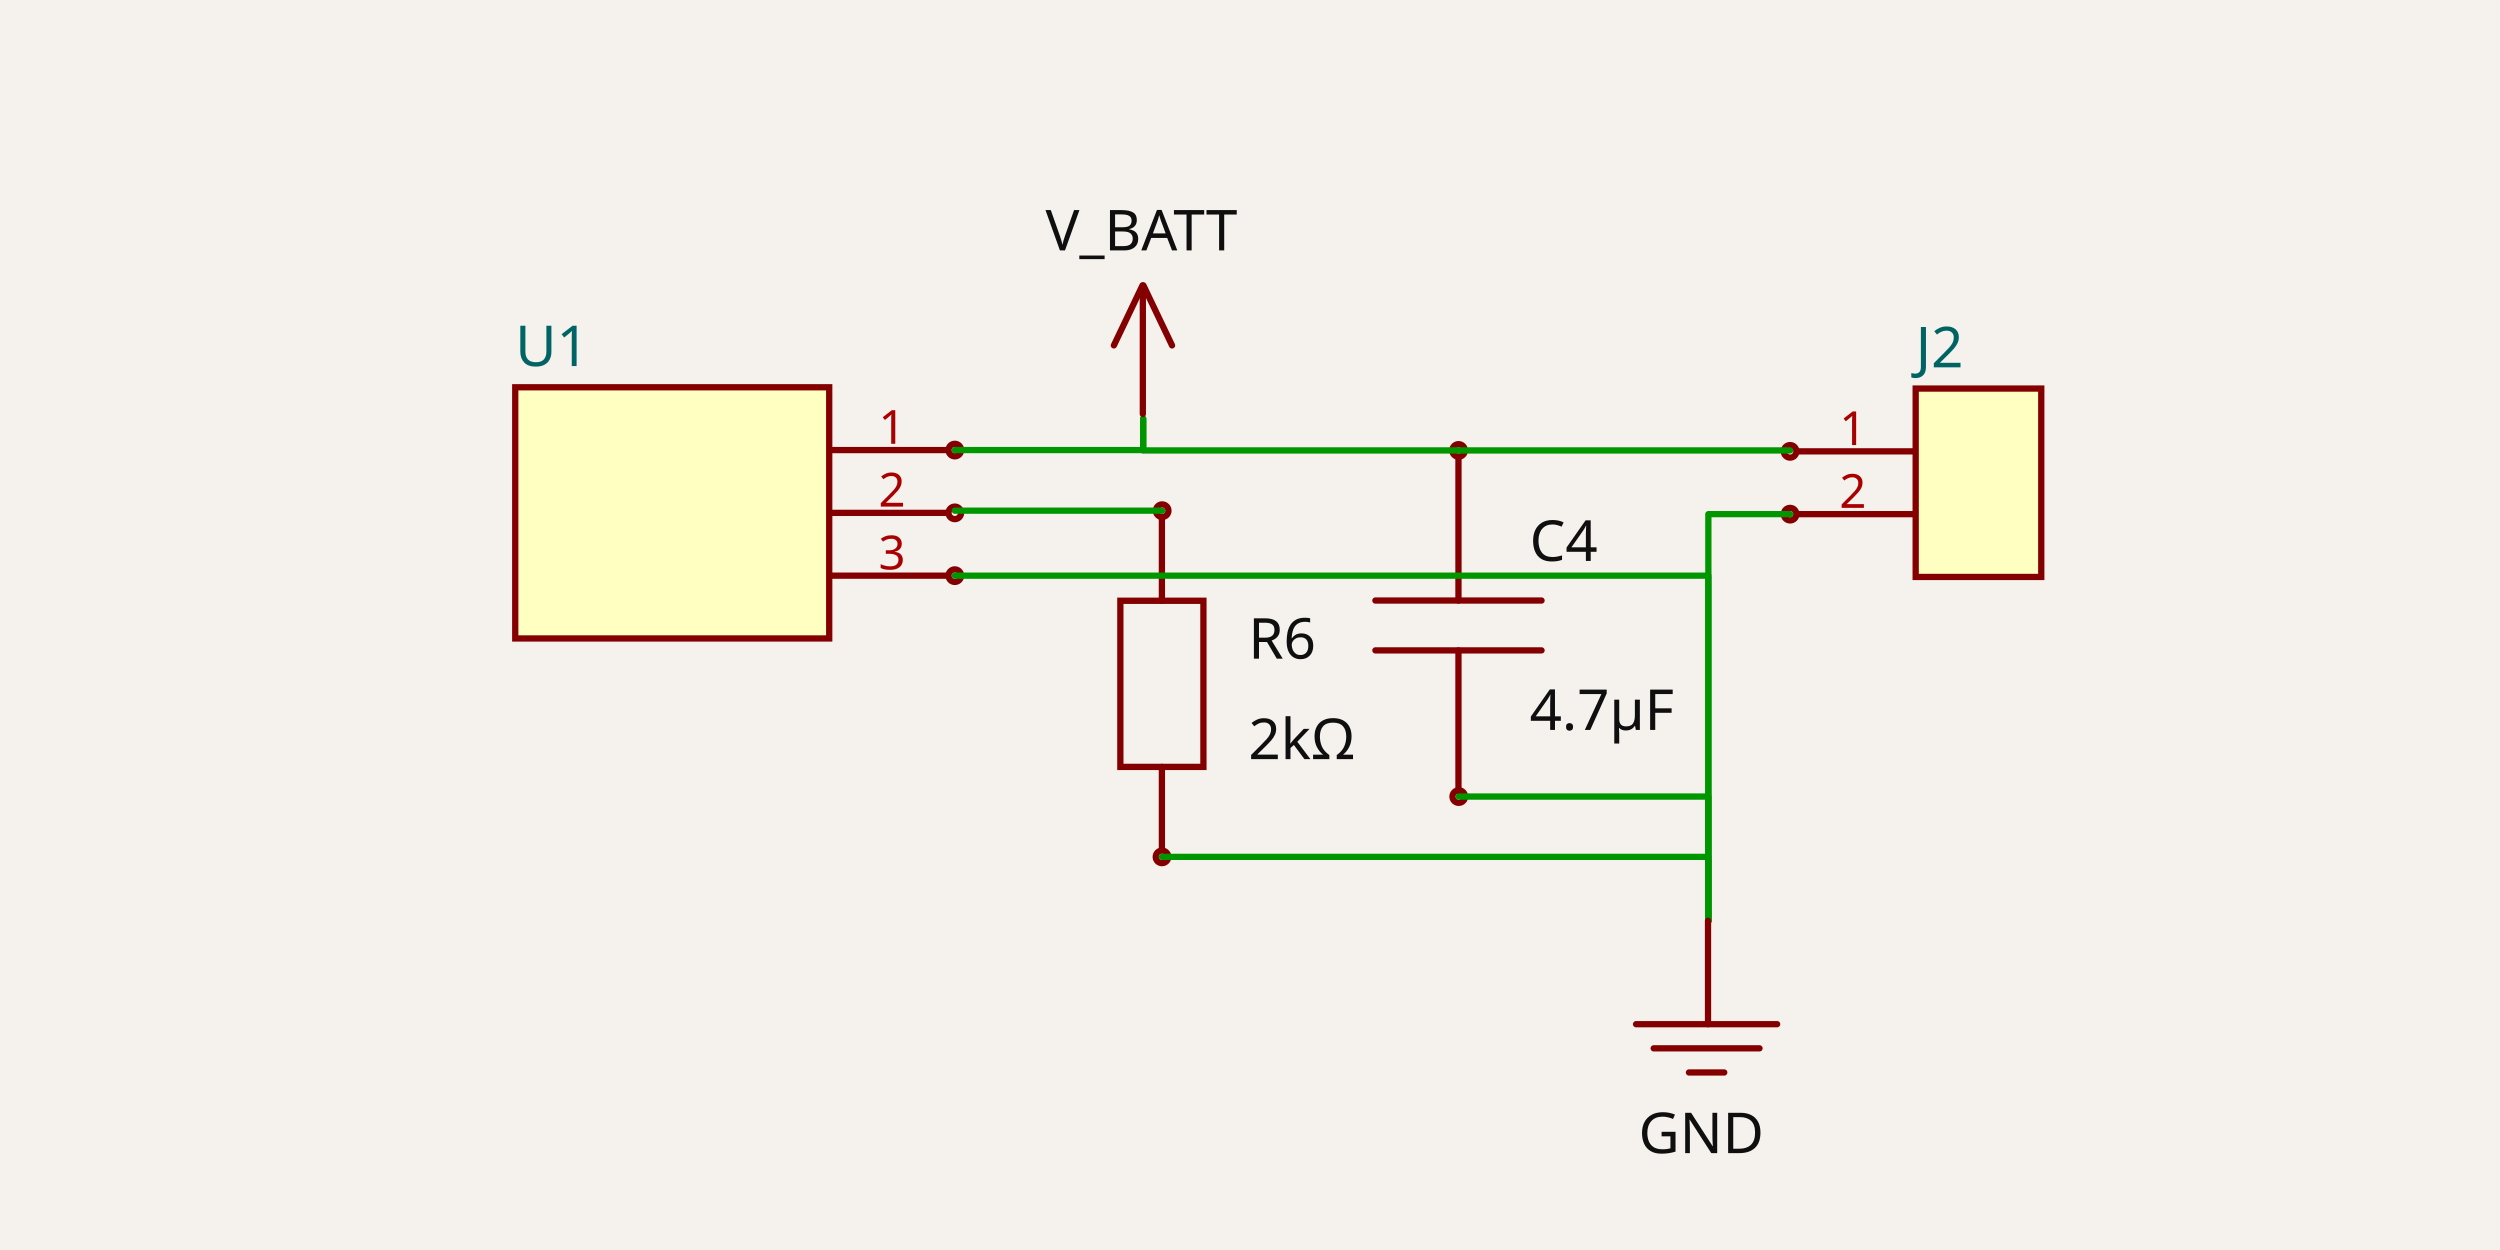
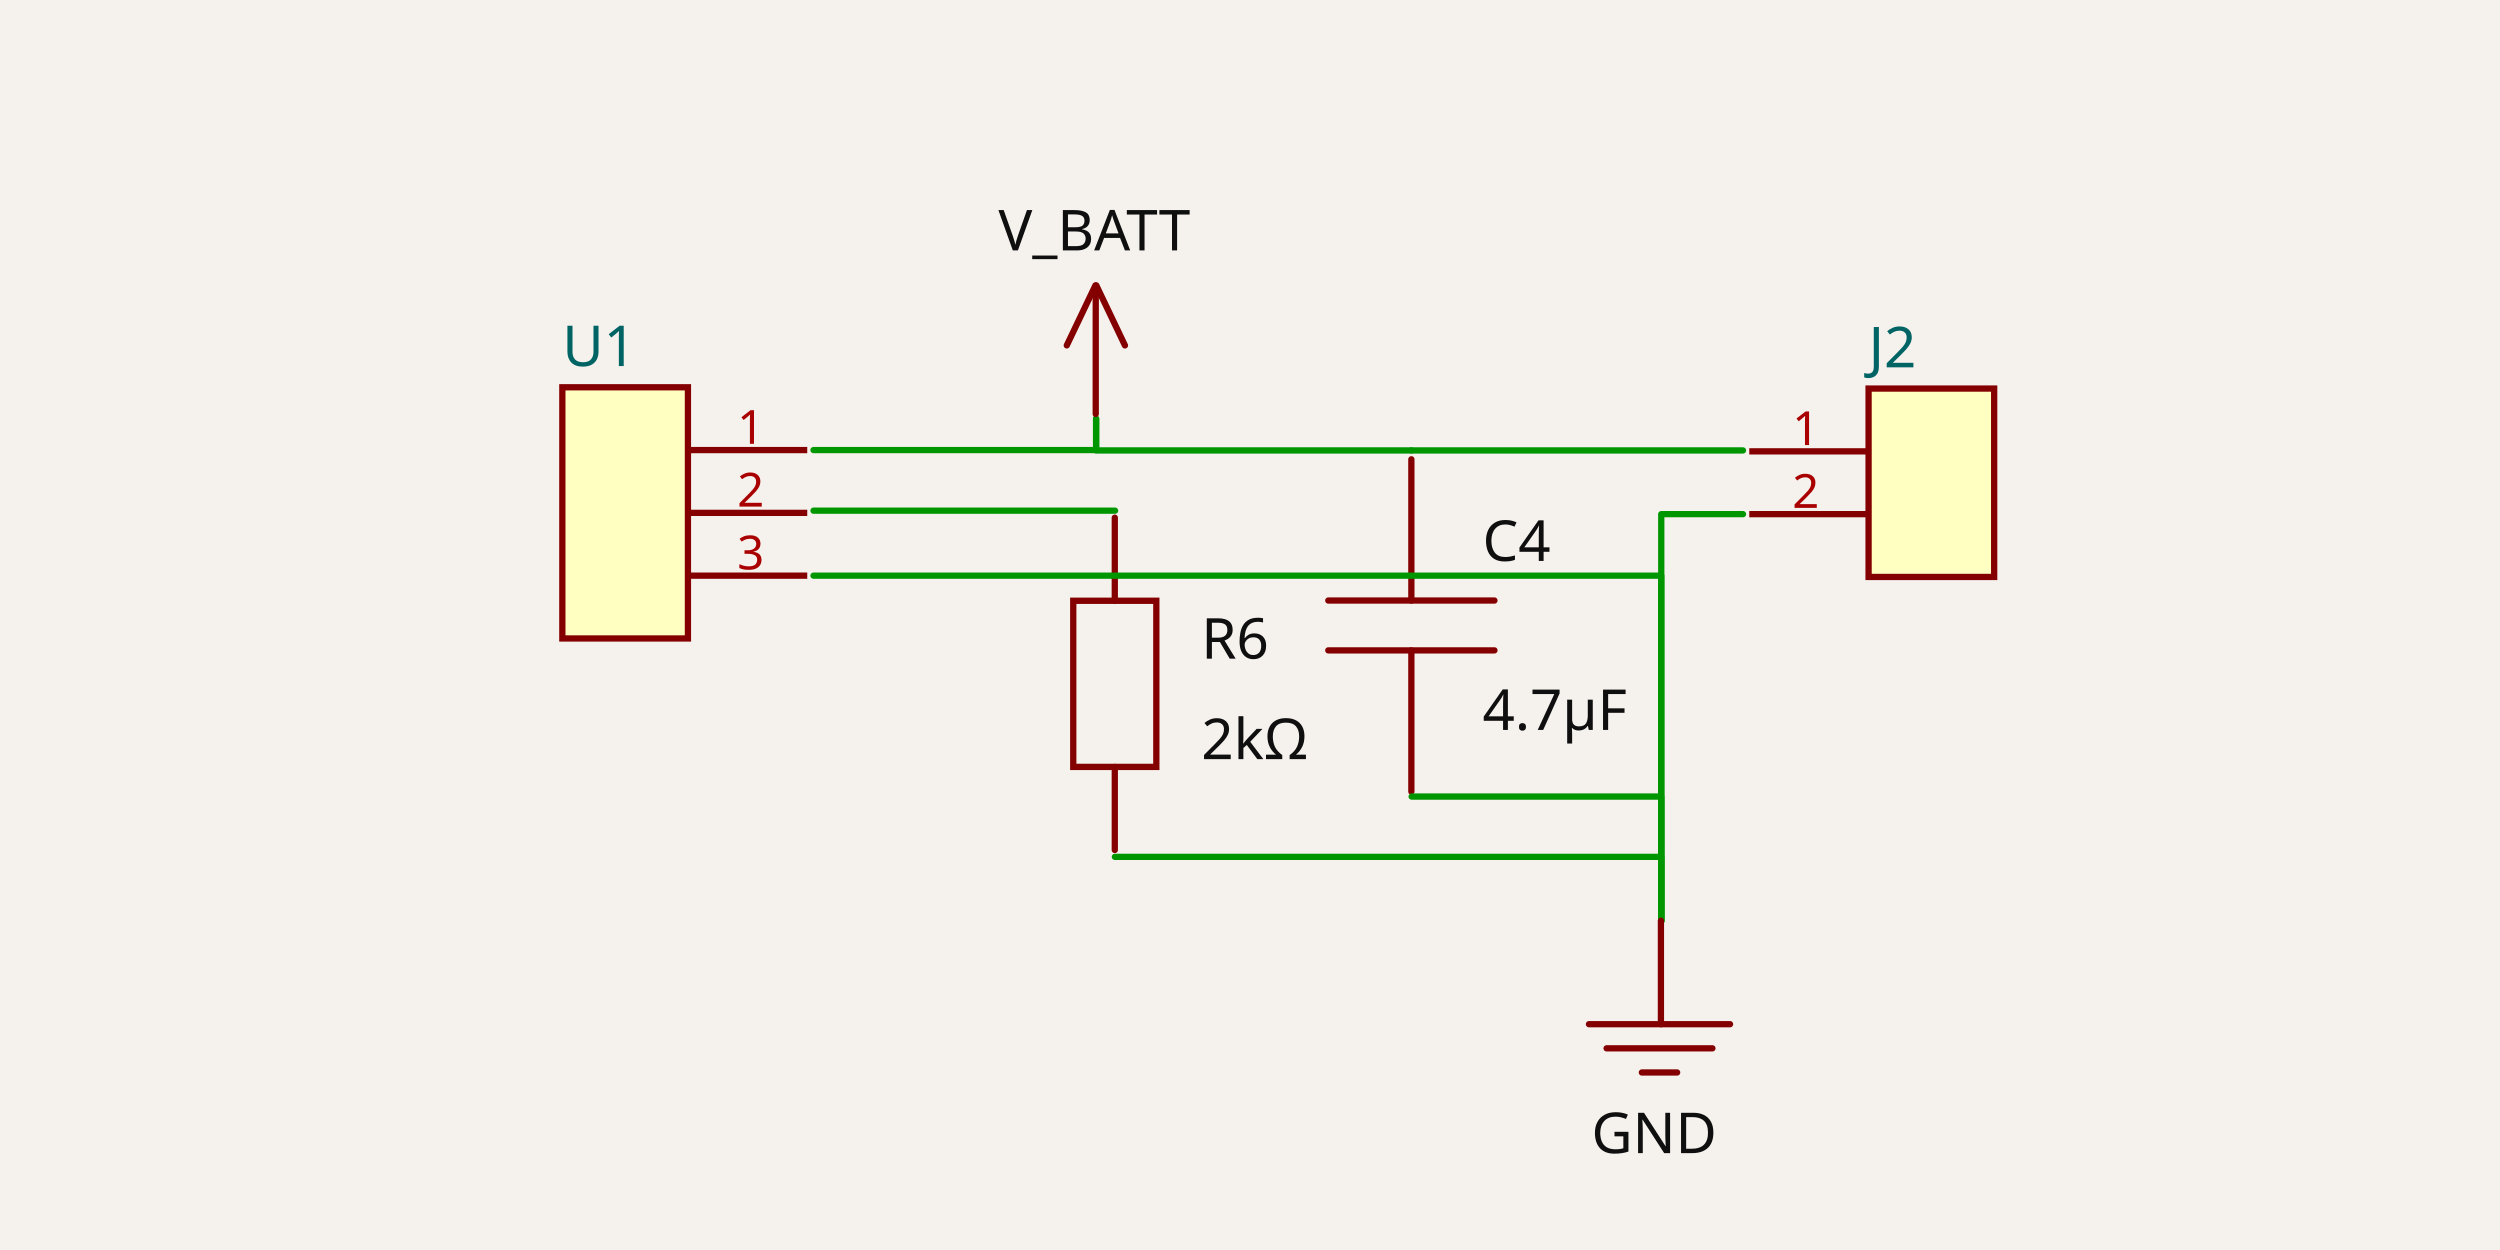
- <svg xmlns="http://www.w3.org/2000/svg" width="1200" height="600" style="background-color: rgb(245, 241, 237)" data-real-to-screen-transform="matrix(150.708329147,0,0,-150.708329147,322.6725539068,246.1770320506)">
+ <svg xmlns="http://www.w3.org/2000/svg" width="1200" height="600" style="background-color: rgb(245, 241, 237)" data-real-to-screen-transform="matrix(150.708329147,0,0,-150.708329147,300.0663045348,246.1770320506)" data-software-used-string="@tscircuit/core@0.0.532">
  <style>
              .boundary { fill: rgb(245, 241, 237); }
              .schematic-boundary { fill: none; stroke: #fff; }
              .component { fill: none; stroke: rgb(132, 0, 0); }
              .chip { fill: rgb(255, 255, 194); stroke: rgb(132, 0, 0); }
              .component-pin { fill: none; stroke: rgb(132, 0, 0); }
              .trace:hover {
                filter: invert(1);
              }
              .trace:hover .trace-crossing-outline {
                opacity: 0;
              }
              .trace:hover .trace-junction {
                filter: invert(1);
              }
              .text { font-family: sans-serif; fill: rgb(0, 150, 0); }
              .pin-number { fill: rgb(169, 0, 0); }
              .port-label { fill: rgb(0, 100, 100); }
              .component-name { fill: rgb(0, 100, 100); }
            </style>
  <rect class="boundary" x="0" y="0" width="1200" height="600" />
  <g data-circuit-json-type="schematic_component" data-schematic-component-id="schematic_component_0">
-     <rect class="component chip" x="247.318" y="185.894" width="150.708" height="120.567" stroke-width="3.014px" fill="rgb(255, 255, 194)" stroke="rgb(132, 0, 0)" />
-     <rect class="component-overlay" x="247.318" y="185.894" width="150.708" height="120.567" fill="transparent" />
-     <text x="247.318" y="326.052" fill="#006464" text-anchor="start" dominant-baseline="middle" font-family="sans-serif" font-size="27.127px" transform="rotate(0, 247.3184, 326.0524)" />
-     <text x="247.318" y="166.302" fill="#006464" text-anchor="start" dominant-baseline="middle" font-family="sans-serif" font-size="27.127px" transform="rotate(0, 247.3184, 166.3016)">U1</text>
-     <line class="component-pin" x1="455.296" y1="216.035" x2="398.027" y2="216.035" stroke-width="3.014px" />
-     <circle class="component-pin" cx="458.31" cy="216.035" r="3.014" stroke-width="3.014px" />
-     <text class="pin-number" x="428.168" y="213.021" style="font-family: sans-serif;" fill="rgb(169, 0, 0)" text-anchor="middle" dominant-baseline="auto" font-size="22.606px" transform="">1</text>
-     <line class="component-pin" x1="455.296" y1="246.177" x2="398.027" y2="246.177" stroke-width="3.014px" />
-     <circle class="component-pin" cx="458.31" cy="246.177" r="3.014" stroke-width="3.014px" />
-     <text class="pin-number" x="428.168" y="243.163" style="font-family: sans-serif;" fill="rgb(169, 0, 0)" text-anchor="middle" dominant-baseline="auto" font-size="22.606px" transform="">2</text>
-     <line class="component-pin" x1="455.296" y1="276.319" x2="398.027" y2="276.319" stroke-width="3.014px" />
-     <circle class="component-pin" cx="458.31" cy="276.319" r="3.014" stroke-width="3.014px" />
-     <text class="pin-number" x="428.168" y="273.305" style="font-family: sans-serif;" fill="rgb(169, 0, 0)" text-anchor="middle" dominant-baseline="auto" font-size="22.606px" transform="">3</text>
+     <rect class="component chip" x="269.925" y="185.894" width="60.283" height="120.567" stroke-width="3.014px" fill="rgb(255, 255, 194)" stroke="rgb(132, 0, 0)" />
+     <rect class="component-overlay" x="269.925" y="185.894" width="60.283" height="120.567" fill="transparent" />
+     <text x="269.925" y="326.052" fill="#006464" text-anchor="start" dominant-baseline="middle" font-family="sans-serif" font-size="27.127px" transform="rotate(0, 269.9246, 326.0524)" />
+     <text x="269.925" y="166.302" fill="#006464" text-anchor="start" dominant-baseline="middle" font-family="sans-serif" font-size="27.127px" transform="rotate(0, 269.9246, 166.3016)">U1</text>
+     <line class="component-pin" x1="387.477" y1="216.035" x2="330.208" y2="216.035" stroke-width="3.014px" />
+     <text class="pin-number" x="360.35" y="213.021" style="font-family: sans-serif;" fill="rgb(169, 0, 0)" text-anchor="middle" dominant-baseline="auto" font-size="22.606px" transform="">1</text>
+     <line class="component-pin" x1="387.477" y1="246.177" x2="330.208" y2="246.177" stroke-width="3.014px" />
+     <text class="pin-number" x="360.35" y="243.163" style="font-family: sans-serif;" fill="rgb(169, 0, 0)" text-anchor="middle" dominant-baseline="auto" font-size="22.606px" transform="">2</text>
+     <line class="component-pin" x1="387.477" y1="276.319" x2="330.208" y2="276.319" stroke-width="3.014px" />
+     <text class="pin-number" x="360.35" y="273.305" style="font-family: sans-serif;" fill="rgb(169, 0, 0)" text-anchor="middle" dominant-baseline="auto" font-size="22.606px" transform="">3</text>
  </g>
  <g data-circuit-json-type="schematic_component" data-schematic-component-id="schematic_component_1">
-     <rect class="component chip" x="919.526" y="186.51" width="60.283" height="90.425" stroke-width="3.014px" fill="rgb(255, 255, 194)" stroke="rgb(132, 0, 0)" />
-     <rect class="component-overlay" x="919.526" y="186.51" width="60.283" height="90.425" fill="transparent" />
-     <text x="919.526" y="296.527" fill="#006464" text-anchor="start" dominant-baseline="middle" font-family="sans-serif" font-size="27.127px" transform="rotate(0, 919.5258, 296.5266)" />
-     <text x="919.526" y="166.917" fill="#006464" text-anchor="start" dominant-baseline="middle" font-family="sans-serif" font-size="27.127px" transform="rotate(0, 919.5258, 166.9175)">J2</text>
-     <line class="component-pin" x1="862.257" y1="216.651" x2="919.526" y2="216.651" stroke-width="3.014px" />
-     <circle class="component-pin" cx="859.242" cy="216.651" r="3.014" stroke-width="3.014px" />
-     <text class="pin-number" x="889.384" y="213.637" style="font-family: sans-serif;" fill="rgb(169, 0, 0)" text-anchor="middle" dominant-baseline="auto" font-size="22.606px" transform="">1</text>
-     <line class="component-pin" x1="862.257" y1="246.793" x2="919.526" y2="246.793" stroke-width="3.014px" />
-     <circle class="component-pin" cx="859.242" cy="246.793" r="3.014" stroke-width="3.014px" />
-     <text class="pin-number" x="889.384" y="243.779" style="font-family: sans-serif;" fill="rgb(169, 0, 0)" text-anchor="middle" dominant-baseline="auto" font-size="22.606px" transform="">2</text>
+     <rect class="component chip" x="896.92" y="186.51" width="60.283" height="90.425" stroke-width="3.014px" fill="rgb(255, 255, 194)" stroke="rgb(132, 0, 0)" />
+     <rect class="component-overlay" x="896.92" y="186.51" width="60.283" height="90.425" fill="transparent" />
+     <text x="896.92" y="296.527" fill="#006464" text-anchor="start" dominant-baseline="middle" font-family="sans-serif" font-size="27.127px" transform="rotate(0, 896.9195, 296.5266)" />
+     <text x="896.92" y="166.917" fill="#006464" text-anchor="start" dominant-baseline="middle" font-family="sans-serif" font-size="27.127px" transform="rotate(0, 896.9195, 166.9175)">J2</text>
+     <line class="component-pin" x1="839.65" y1="216.651" x2="896.92" y2="216.651" stroke-width="3.014px" />
+     <text class="pin-number" x="866.778" y="213.637" style="font-family: sans-serif;" fill="rgb(169, 0, 0)" text-anchor="middle" dominant-baseline="auto" font-size="22.606px" transform="">1</text>
+     <line class="component-pin" x1="839.65" y1="246.793" x2="896.92" y2="246.793" stroke-width="3.014px" />
+     <text class="pin-number" x="866.778" y="243.779" style="font-family: sans-serif;" fill="rgb(169, 0, 0)" text-anchor="middle" dominant-baseline="auto" font-size="22.606px" transform="">2</text>
  </g>
  <g data-circuit-json-type="schematic_component" data-schematic-component-id="schematic_component_2">
-     <rect class="component-overlay" x="537.768" y="248.49" width="39.875" height="159.5" fill="transparent" />
-     <path d="M 557.705 407.99 L 557.705 368.115" stroke="rgb(132, 0, 0)" fill="none" stroke-width="3.014px" stroke-linecap="round" />
-     <path d="M 557.705 288.365 L 557.705 248.49" stroke="rgb(132, 0, 0)" fill="none" stroke-width="3.014px" stroke-linecap="round" />
-     <path d="M 537.768 328.24 L 537.768 288.365 L 577.643 288.365 L 577.643 368.115 L 537.768 368.115 L 537.768 328.24" stroke="rgb(132, 0, 0)" fill="none" stroke-width="3.014px" stroke-linecap="round" />
-     <text x="599.243" y="306.737" fill="rgb(15, 15, 15)" font-family="sans-serif" text-anchor="start" dominant-baseline="middle" font-size="27.127px">R6</text>
-     <text x="599.243" y="354.963" fill="rgb(15, 15, 15)" font-family="sans-serif" text-anchor="start" dominant-baseline="middle" font-size="27.127px">2kΩ</text>
-     <circle cx="557.759" cy="411.297" r="3.014px" stroke-width="3.014px" fill="none" stroke="rgb(132, 0, 0)" />
-     <circle cx="557.841" cy="245.128" r="3.014px" stroke-width="3.014px" fill="none" stroke="rgb(132, 0, 0)" />
+     <rect class="component-overlay" x="515.162" y="248.49" width="39.875" height="159.5" fill="transparent" />
+     <path d="M 535.099 407.99 L 535.099 368.115" stroke="rgb(132, 0, 0)" fill="none" stroke-width="3.014px" stroke-linecap="round" />
+     <path d="M 535.099 288.365 L 535.099 248.49" stroke="rgb(132, 0, 0)" fill="none" stroke-width="3.014px" stroke-linecap="round" />
+     <path d="M 515.162 328.24 L 515.162 288.365 L 555.037 288.365 L 555.037 368.115 L 515.162 368.115 L 515.162 328.24" stroke="rgb(132, 0, 0)" fill="none" stroke-width="3.014px" stroke-linecap="round" />
+     <text x="576.637" y="306.737" fill="rgb(15, 15, 15)" font-family="sans-serif" text-anchor="start" dominant-baseline="middle" font-size="27.127px">R6</text>
+     <text x="576.637" y="354.963" fill="rgb(15, 15, 15)" font-family="sans-serif" text-anchor="start" dominant-baseline="middle" font-size="27.127px">2kΩ</text>
  </g>
  <g data-circuit-json-type="schematic_component" data-schematic-component-id="schematic_component_3">
-     <rect class="component-overlay" x="660.188" y="220.468" width="79.75" height="159.5" fill="transparent" />
-     <path d="M 700.063 220.468 L 700.063 288.255" stroke="rgb(132, 0, 0)" fill="none" stroke-width="3.014px" stroke-linecap="round" />
-     <path d="M 700.063 312.18 L 700.063 379.968" stroke="rgb(132, 0, 0)" fill="none" stroke-width="3.014px" stroke-linecap="round" />
-     <path d="M 660.188 288.255 L 739.938 288.255" stroke="rgb(132, 0, 0)" fill="none" stroke-width="3.014px" stroke-linecap="round" />
-     <path d="M 660.188 312.18 L 739.938 312.18" stroke="rgb(132, 0, 0)" fill="none" stroke-width="3.014px" stroke-linecap="round" />
-     <text x="734.235" y="269.243" fill="rgb(15, 15, 15)" font-family="sans-serif" text-anchor="start" dominant-baseline="auto" font-size="27.127px">C4</text>
-     <text x="734.235" y="329.315" fill="rgb(15, 15, 15)" font-family="sans-serif" text-anchor="start" dominant-baseline="hanging" font-size="27.127px">4.7µF</text>
-     <circle cx="700.199" cy="382.351" r="3.014px" stroke-width="3.014px" fill="none" stroke="rgb(132, 0, 0)" />
-     <circle cx="700.117" cy="216.207" r="3.014px" stroke-width="3.014px" fill="none" stroke="rgb(132, 0, 0)" />
+     <rect class="component-overlay" x="637.582" y="220.468" width="79.75" height="159.5" fill="transparent" />
+     <path d="M 677.457 220.468 L 677.457 288.255" stroke="rgb(132, 0, 0)" fill="none" stroke-width="3.014px" stroke-linecap="round" />
+     <path d="M 677.457 312.18 L 677.457 379.968" stroke="rgb(132, 0, 0)" fill="none" stroke-width="3.014px" stroke-linecap="round" />
+     <path d="M 637.582 288.255 L 717.332 288.255" stroke="rgb(132, 0, 0)" fill="none" stroke-width="3.014px" stroke-linecap="round" />
+     <path d="M 637.582 312.18 L 717.332 312.18" stroke="rgb(132, 0, 0)" fill="none" stroke-width="3.014px" stroke-linecap="round" />
+     <text x="711.628" y="269.243" fill="rgb(15, 15, 15)" font-family="sans-serif" text-anchor="start" dominant-baseline="auto" font-size="27.127px">C4</text>
+     <text x="711.628" y="329.315" fill="rgb(15, 15, 15)" font-family="sans-serif" text-anchor="start" dominant-baseline="hanging" font-size="27.127px">4.7µF</text>
  </g>
  <g class="trace" data-circuit-json-type="schematic_trace" data-schematic-trace-id="schematic_trace_0">
-     <path d="M 557.841 245.128 L 458.31 245.128" class="trace-invisible-hover-outline" stroke="rgb(0, 150, 0)" fill="none" stroke-width="24.113px" stroke-linecap="round" opacity="0" stroke-linejoin="round" />
-     <path d="M 557.841 245.128 L 458.31 245.128" stroke="rgb(0, 150, 0)" fill="none" stroke-width="3.014px" stroke-linecap="round" stroke-linejoin="round" />
+     <path d="M 535.235 245.128 L 390.491 245.128" class="trace-invisible-hover-outline" stroke="rgb(0, 150, 0)" fill="none" stroke-width="24.113px" stroke-linecap="round" opacity="0" stroke-linejoin="round" />
+     <path d="M 535.235 245.128 L 390.491 245.128" stroke="rgb(0, 150, 0)" fill="none" stroke-width="3.014px" stroke-linecap="round" stroke-linejoin="round" />
  </g>
  <g class="trace" data-circuit-json-type="schematic_trace" data-schematic-trace-id="schematic_trace_1">
-     <path d="M 700.117 216.207 L 859.242 216.207" class="trace-invisible-hover-outline" stroke="rgb(0, 150, 0)" fill="none" stroke-width="24.113px" stroke-linecap="round" opacity="0" stroke-linejoin="round" />
-     <path d="M 700.117 216.207 L 859.242 216.207" stroke="rgb(0, 150, 0)" fill="none" stroke-width="3.014px" stroke-linecap="round" stroke-linejoin="round" />
+     <path d="M 677.511 216.207 L 836.636 216.207" class="trace-invisible-hover-outline" stroke="rgb(0, 150, 0)" fill="none" stroke-width="24.113px" stroke-linecap="round" opacity="0" stroke-linejoin="round" />
+     <path d="M 677.511 216.207 L 836.636 216.207" stroke="rgb(0, 150, 0)" fill="none" stroke-width="3.014px" stroke-linecap="round" stroke-linejoin="round" />
  </g>
  <g class="trace" data-circuit-json-type="schematic_trace" data-schematic-trace-id="schematic_trace_2">
-     <path d="M 458.31 216.035 L 548.735 216.035 L 548.735 200.965" class="trace-invisible-hover-outline" stroke="rgb(0, 150, 0)" fill="none" stroke-width="24.113px" stroke-linecap="round" opacity="0" stroke-linejoin="round" />
-     <path d="M 458.31 216.035 L 548.735 216.035 L 548.735 200.965" stroke="rgb(0, 150, 0)" fill="none" stroke-width="3.014px" stroke-linecap="round" stroke-linejoin="round" />
+     <path d="M 390.491 216.035 L 526.129 216.035 L 526.129 200.965" class="trace-invisible-hover-outline" stroke="rgb(0, 150, 0)" fill="none" stroke-width="24.113px" stroke-linecap="round" opacity="0" stroke-linejoin="round" />
+     <path d="M 390.491 216.035 L 526.129 216.035 L 526.129 200.965" stroke="rgb(0, 150, 0)" fill="none" stroke-width="3.014px" stroke-linecap="round" stroke-linejoin="round" />
  </g>
  <g class="trace" data-circuit-json-type="schematic_trace" data-schematic-trace-id="schematic_trace_3">
-     <path d="M 700.117 216.207 L 548.735 216.207 L 548.735 200.965" class="trace-invisible-hover-outline" stroke="rgb(0, 150, 0)" fill="none" stroke-width="24.113px" stroke-linecap="round" opacity="0" stroke-linejoin="round" />
-     <path d="M 700.117 216.207 L 548.735 216.207 L 548.735 200.965" stroke="rgb(0, 150, 0)" fill="none" stroke-width="3.014px" stroke-linecap="round" stroke-linejoin="round" />
+     <path d="M 677.511 216.207 L 526.129 216.207 L 526.129 200.965" class="trace-invisible-hover-outline" stroke="rgb(0, 150, 0)" fill="none" stroke-width="24.113px" stroke-linecap="round" opacity="0" stroke-linejoin="round" />
+     <path d="M 677.511 216.207 L 526.129 216.207 L 526.129 200.965" stroke="rgb(0, 150, 0)" fill="none" stroke-width="3.014px" stroke-linecap="round" stroke-linejoin="round" />
  </g>
  <g class="trace" data-circuit-json-type="schematic_trace" data-schematic-trace-id="schematic_trace_4">
-     <path d="M 859.242 246.793 L 820.01 246.793 L 820.01 442.098" class="trace-invisible-hover-outline" stroke="rgb(0, 150, 0)" fill="none" stroke-width="24.113px" stroke-linecap="round" opacity="0" stroke-linejoin="round" />
-     <path d="M 859.242 246.793 L 820.01 246.793 L 820.01 442.098" stroke="rgb(0, 150, 0)" fill="none" stroke-width="3.014px" stroke-linecap="round" stroke-linejoin="round" />
+     <path d="M 836.636 246.793 L 797.404 246.793 L 797.404 442.098" class="trace-invisible-hover-outline" stroke="rgb(0, 150, 0)" fill="none" stroke-width="24.113px" stroke-linecap="round" opacity="0" stroke-linejoin="round" />
+     <path d="M 836.636 246.793 L 797.404 246.793 L 797.404 442.098" stroke="rgb(0, 150, 0)" fill="none" stroke-width="3.014px" stroke-linecap="round" stroke-linejoin="round" />
  </g>
  <g class="trace" data-circuit-json-type="schematic_trace" data-schematic-trace-id="schematic_trace_5">
-     <path d="M 700.199 382.351 L 820.01 382.351 L 820.01 442.098" class="trace-invisible-hover-outline" stroke="rgb(0, 150, 0)" fill="none" stroke-width="24.113px" stroke-linecap="round" opacity="0" stroke-linejoin="round" />
-     <path d="M 700.199 382.351 L 820.01 382.351 L 820.01 442.098" stroke="rgb(0, 150, 0)" fill="none" stroke-width="3.014px" stroke-linecap="round" stroke-linejoin="round" />
+     <path d="M 677.593 382.351 L 797.404 382.351 L 797.404 442.098" class="trace-invisible-hover-outline" stroke="rgb(0, 150, 0)" fill="none" stroke-width="24.113px" stroke-linecap="round" opacity="0" stroke-linejoin="round" />
+     <path d="M 677.593 382.351 L 797.404 382.351 L 797.404 442.098" stroke="rgb(0, 150, 0)" fill="none" stroke-width="3.014px" stroke-linecap="round" stroke-linejoin="round" />
  </g>
  <g class="trace" data-circuit-json-type="schematic_trace" data-schematic-trace-id="schematic_trace_6">
-     <path d="M 557.759 411.297 L 820.01 411.297 L 820.01 442.098" class="trace-invisible-hover-outline" stroke="rgb(0, 150, 0)" fill="none" stroke-width="24.113px" stroke-linecap="round" opacity="0" stroke-linejoin="round" />
-     <path d="M 557.759 411.297 L 820.01 411.297 L 820.01 442.098" stroke="rgb(0, 150, 0)" fill="none" stroke-width="3.014px" stroke-linecap="round" stroke-linejoin="round" />
+     <path d="M 535.153 411.297 L 797.404 411.297 L 797.404 442.098" class="trace-invisible-hover-outline" stroke="rgb(0, 150, 0)" fill="none" stroke-width="24.113px" stroke-linecap="round" opacity="0" stroke-linejoin="round" />
+     <path d="M 535.153 411.297 L 797.404 411.297 L 797.404 442.098" stroke="rgb(0, 150, 0)" fill="none" stroke-width="3.014px" stroke-linecap="round" stroke-linejoin="round" />
  </g>
  <g class="trace" data-circuit-json-type="schematic_trace" data-schematic-trace-id="schematic_trace_7">
-     <path d="M 458.31 276.319 L 820.01 276.319 L 820.01 442.098" class="trace-invisible-hover-outline" stroke="rgb(0, 150, 0)" fill="none" stroke-width="24.113px" stroke-linecap="round" opacity="0" stroke-linejoin="round" />
-     <path d="M 458.31 276.319 L 820.01 276.319 L 820.01 442.098" stroke="rgb(0, 150, 0)" fill="none" stroke-width="3.014px" stroke-linecap="round" stroke-linejoin="round" />
+     <path d="M 390.491 276.319 L 797.404 276.319 L 797.404 442.098" class="trace-invisible-hover-outline" stroke="rgb(0, 150, 0)" fill="none" stroke-width="24.113px" stroke-linecap="round" opacity="0" stroke-linejoin="round" />
+     <path d="M 390.491 276.319 L 797.404 276.319 L 797.404 442.098" stroke="rgb(0, 150, 0)" fill="none" stroke-width="3.014px" stroke-linecap="round" stroke-linejoin="round" />
  </g>
-   <rect class="component-overlay" x="534.661" y="136.988" width="27.923" height="61.724" fill="transparent" />
-   <path d="M 548.402 136.988 L 534.661 165.784" stroke="rgb(132, 0, 0)" fill="none" stroke-width="3.014px" stroke-linecap="round" />
-   <path d="M 548.843 137.003 L 562.584 165.799" stroke="rgb(132, 0, 0)" fill="none" stroke-width="3.014px" stroke-linecap="round" />
-   <path d="M 548.561 137.747 L 548.561 198.712" stroke="rgb(132, 0, 0)" fill="none" stroke-width="3.014px" stroke-linecap="round" />
-   <text x="547.887" y="128.156" fill="rgb(15, 15, 15)" font-family="sans-serif" text-anchor="middle" dominant-baseline="ideographic" font-size="27.127px">V_BATT</text>
-   <rect class="component-overlay" x="785.311" y="441.935" width="67.716" height="72.857" fill="transparent" />
-   <path d="M 819.846 441.935 L 819.846 491.613" stroke="rgb(132, 0, 0)" fill="none" stroke-width="3.014px" stroke-linecap="round" />
-   <path d="M 785.311 491.608 L 853.027 491.608" stroke="rgb(132, 0, 0)" fill="none" stroke-width="3.014px" stroke-linecap="round" />
-   <path d="M 793.776 503.2 L 844.563 503.2" stroke="rgb(132, 0, 0)" fill="none" stroke-width="3.014px" stroke-linecap="round" />
-   <path d="M 810.705 514.791 L 827.634 514.791" stroke="rgb(132, 0, 0)" fill="none" stroke-width="3.014px" stroke-linecap="round" />
-   <text x="816.601" y="532.444" fill="rgb(15, 15, 15)" font-family="sans-serif" text-anchor="middle" dominant-baseline="hanging" font-size="27.127px">GND</text>
+   <rect class="component-overlay" x="512.055" y="136.988" width="27.923" height="61.724" fill="transparent" />
+   <path d="M 525.796 136.988 L 512.055 165.784" stroke="rgb(132, 0, 0)" fill="none" stroke-width="3.014px" stroke-linecap="round" />
+   <path d="M 526.237 137.003 L 539.978 165.799" stroke="rgb(132, 0, 0)" fill="none" stroke-width="3.014px" stroke-linecap="round" />
+   <path d="M 525.955 137.747 L 525.955 198.712" stroke="rgb(132, 0, 0)" fill="none" stroke-width="3.014px" stroke-linecap="round" />
+   <text x="525.281" y="128.156" fill="rgb(15, 15, 15)" font-family="sans-serif" text-anchor="middle" dominant-baseline="ideographic" font-size="27.127px">V_BATT</text>
+   <rect class="component-overlay" x="762.705" y="441.935" width="67.716" height="72.857" fill="transparent" />
+   <path d="M 797.24 441.935 L 797.24 491.613" stroke="rgb(132, 0, 0)" fill="none" stroke-width="3.014px" stroke-linecap="round" />
+   <path d="M 762.705 491.608 L 830.421 491.608" stroke="rgb(132, 0, 0)" fill="none" stroke-width="3.014px" stroke-linecap="round" />
+   <path d="M 771.169 503.2 L 821.957 503.2" stroke="rgb(132, 0, 0)" fill="none" stroke-width="3.014px" stroke-linecap="round" />
+   <path d="M 788.098 514.791 L 805.027 514.791" stroke="rgb(132, 0, 0)" fill="none" stroke-width="3.014px" stroke-linecap="round" />
+   <text x="793.995" y="532.444" fill="rgb(15, 15, 15)" font-family="sans-serif" text-anchor="middle" dominant-baseline="hanging" font-size="27.127px">GND</text>
</svg>
